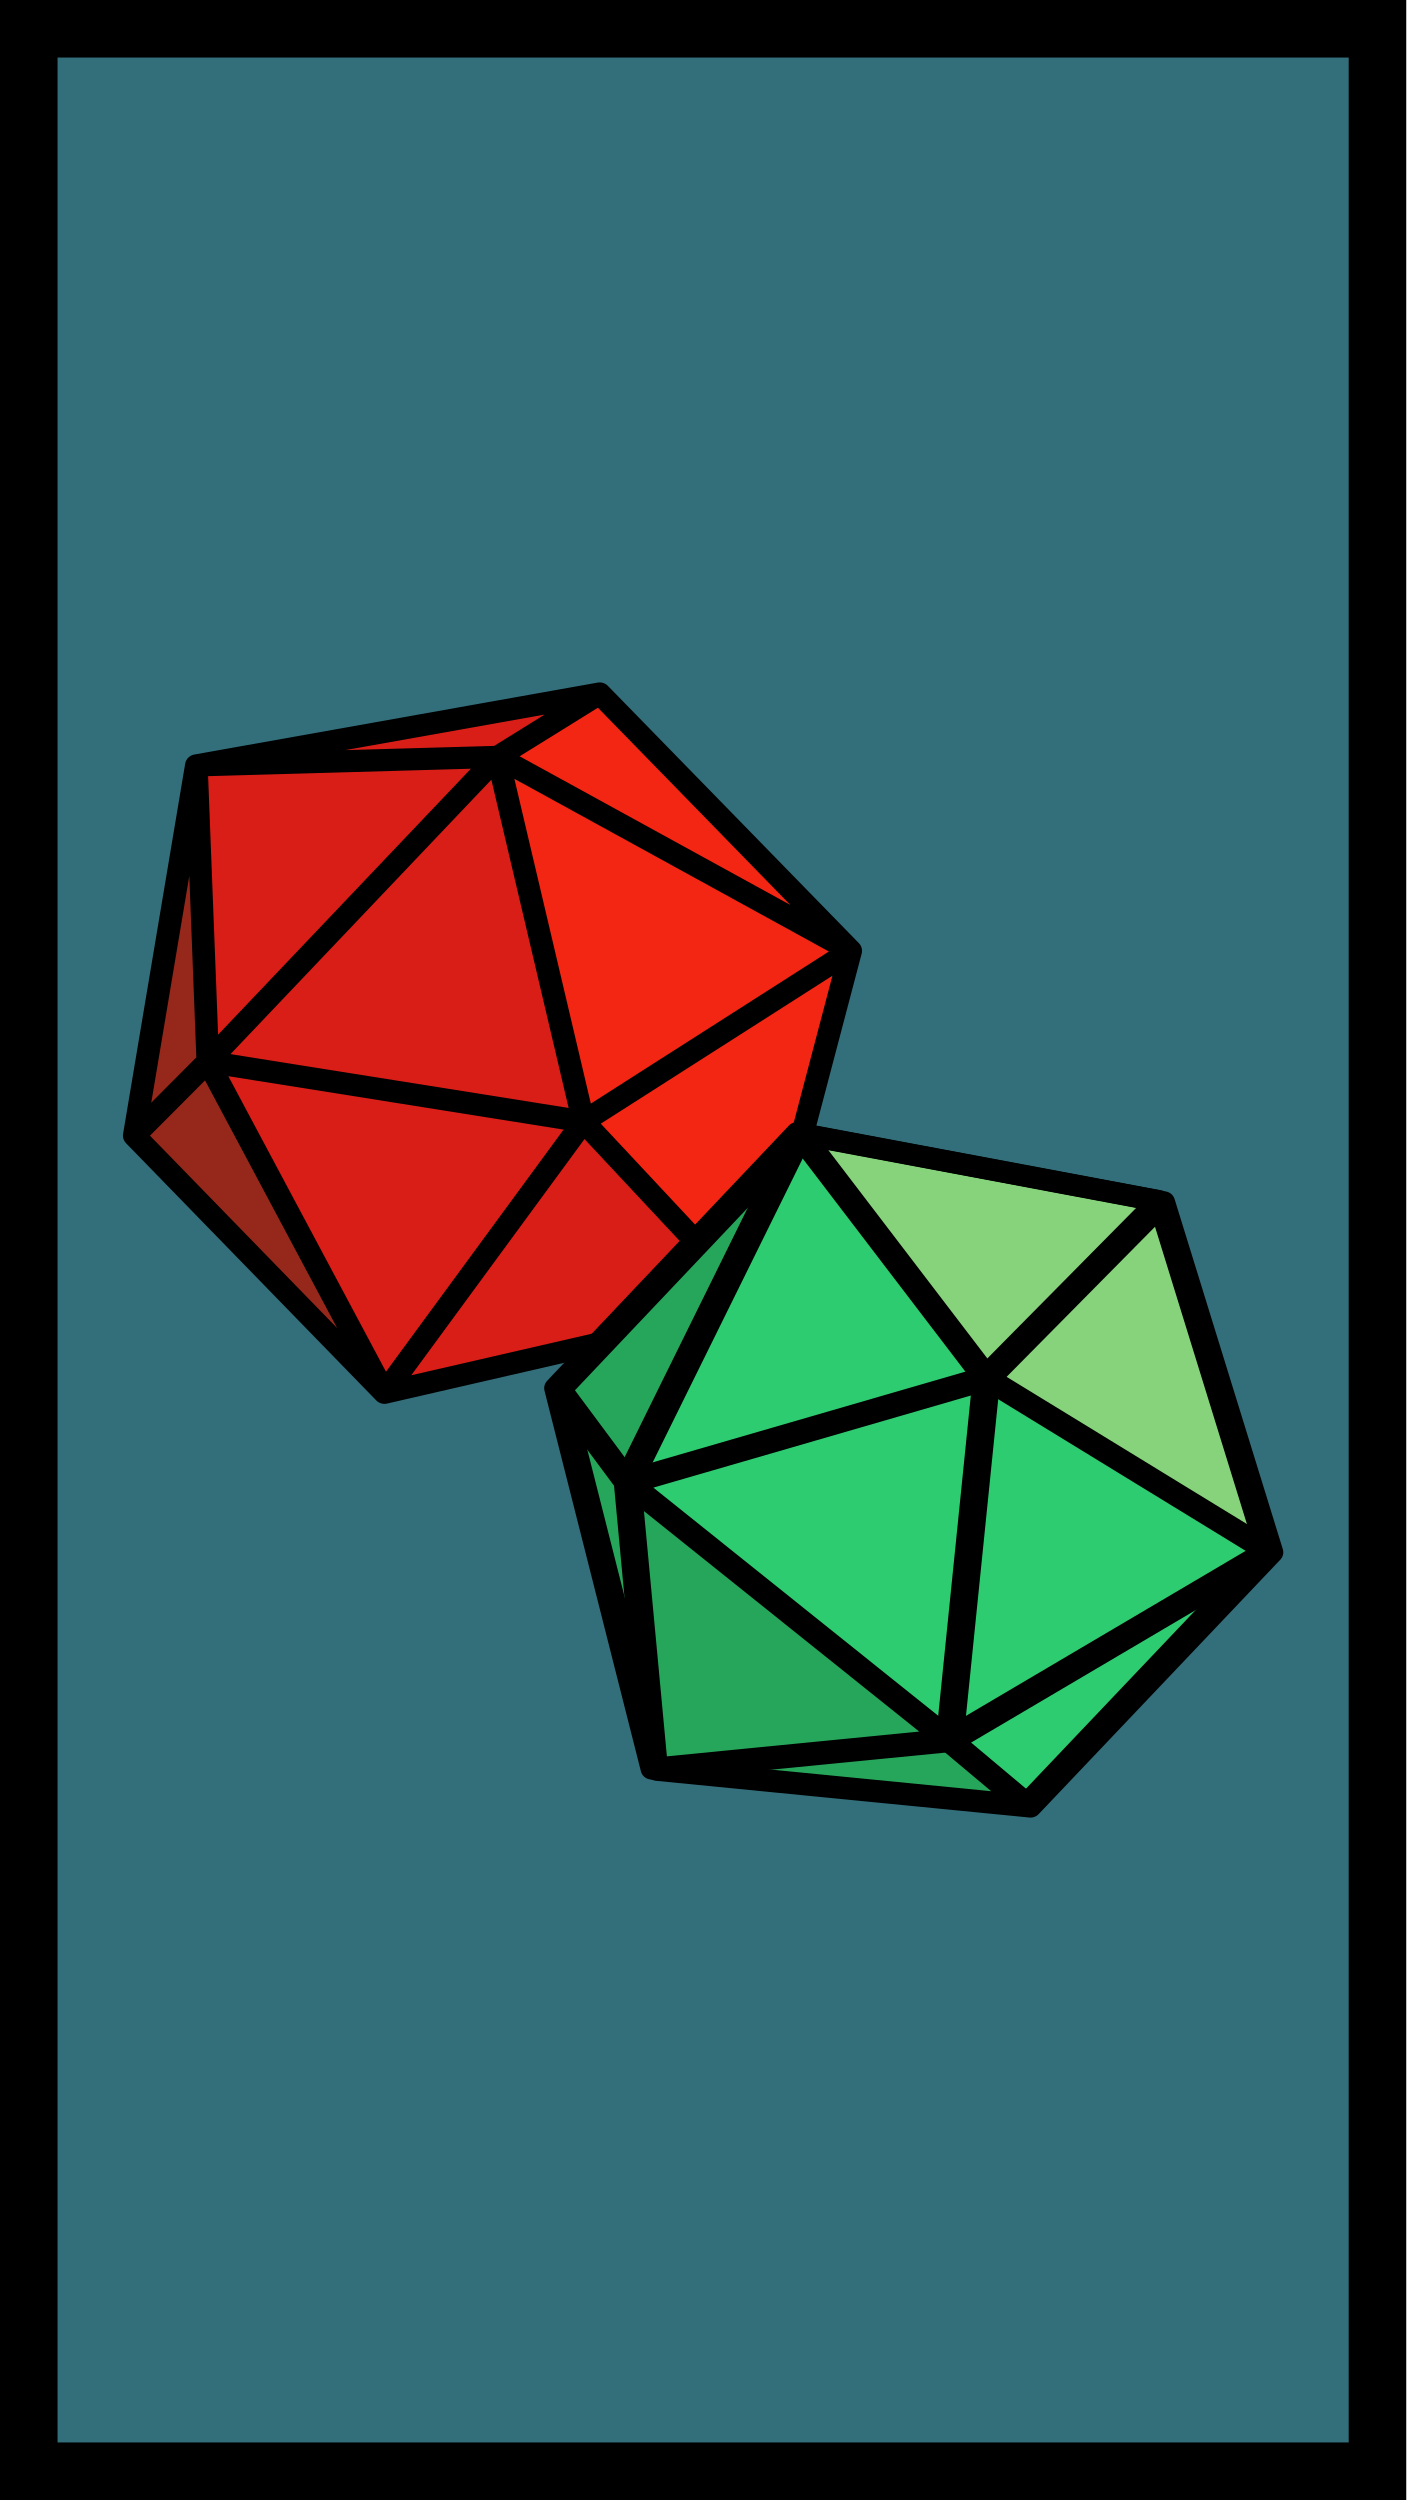
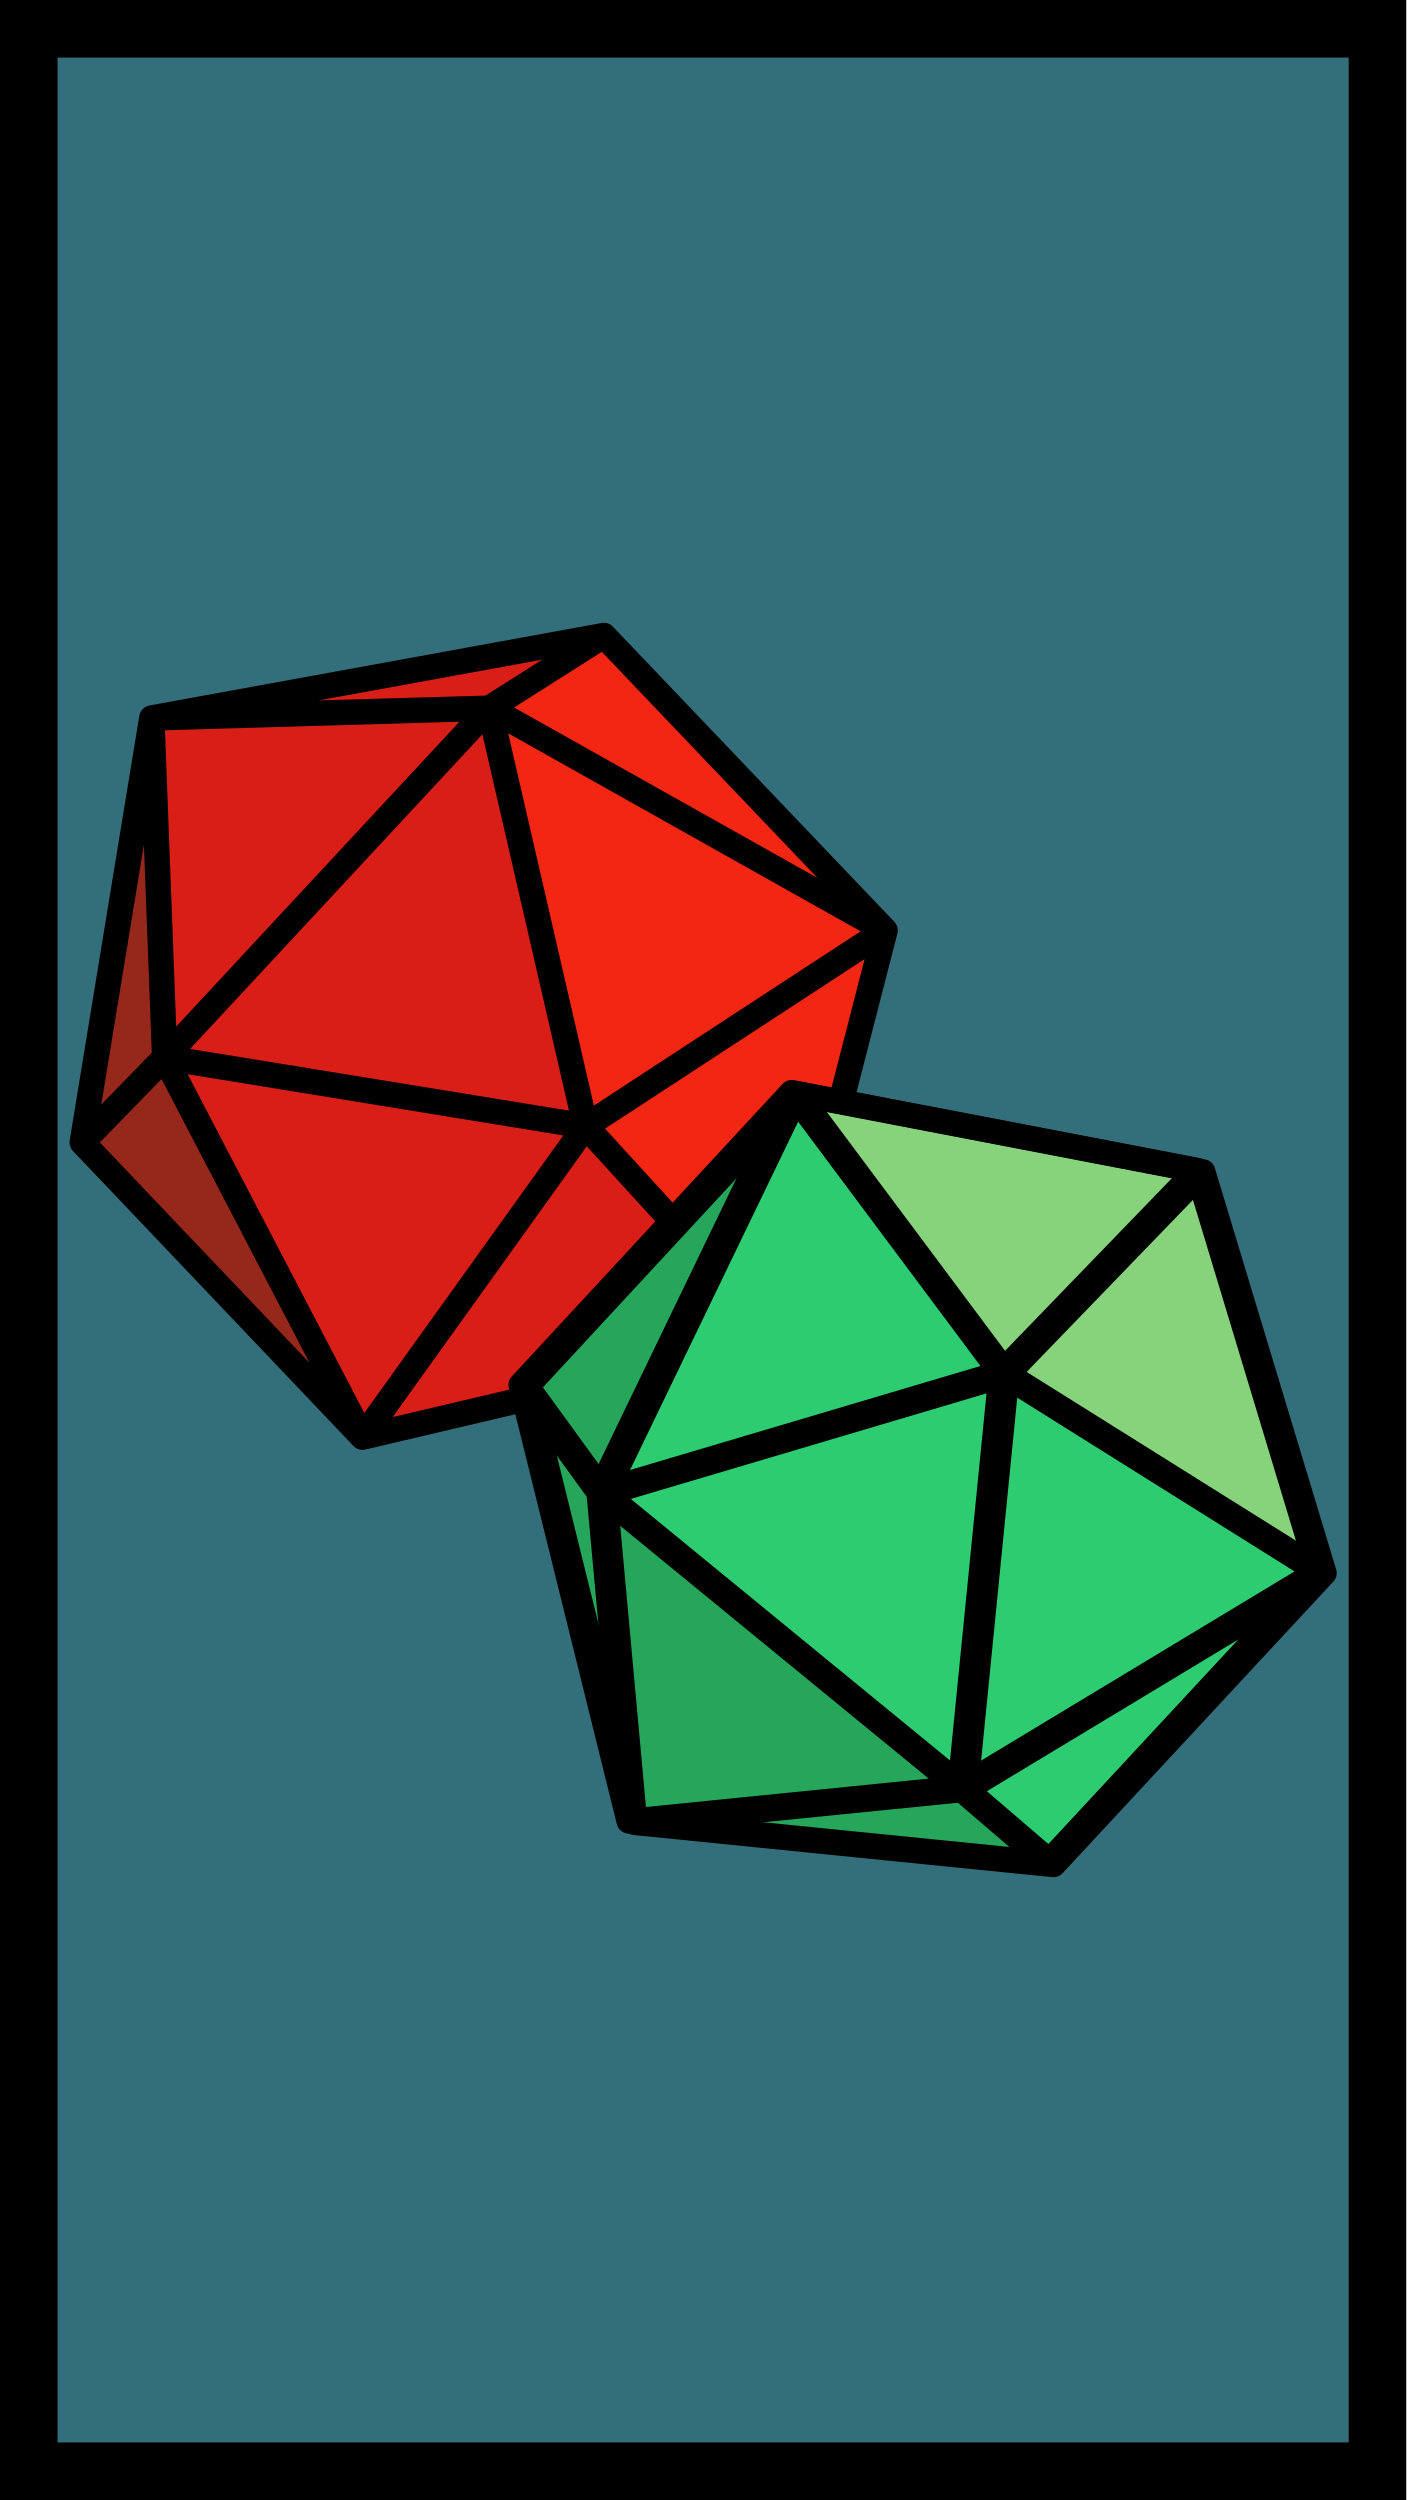
<svg xmlns="http://www.w3.org/2000/svg" version="1.1" id="Your_Icon" x="0px" y="0px" width="720" height="1280" viewBox="0 0 720 1280" enable-background="new 0 0 100 100" xml:space="preserve">
  <defs id="defs7" />
  <rect style="fill:#336e7b;fill-opacity:1;stroke:#000000;stroke-width:29.464;stroke-linecap:square;stroke-linejoin:miter;stroke-miterlimit:4;stroke-dasharray:none;stroke-opacity:1" id="rect4165" width="690.536" height="1250.536" x="14.732" y="14.732" ry="0" />
-   <g id="g4716" transform="matrix(1.450129,0,0,1.417514,-15.90565,269.4414)">
+   <g id="g4631" transform="translate(0,704)" />
+   <g id="g4716" transform="matrix(1.625035,0,0,1.625035,-52.76119,227.2117)">
    <path id="path4610" d="m 119.831,251.948 c -14.961,-28.682 -27.072,-52.28 -26.912,-52.439 0.159,-0.159 14.931,2.098 32.827,5.016 17.896,2.918 43.978,7.167 57.961,9.442 13.983,2.275 25.35,4.312 25.262,4.525 -0.437,1.054 -61.213,85.566 -61.547,85.584 -0.213,0.012 -12.629,-23.446 -27.59,-52.129 z" style="fill:#d91e18;fill-opacity:1;stroke:#d91e18;stroke-width:4;stroke-linecap:round;stroke-linejoin:round;stroke-miterlimit:4;stroke-dasharray:none;stroke-opacity:1" />
    <path id="path4612" d="M 206.034,208.822 C 184.47,205.417 94.156,190.572 93.987,190.404 c -0.119,-0.118 0.158,-0.733 0.616,-1.368 1.735,-2.405 88.742,-95.66 89.25,-95.66 0.293,0 0.679,0.485 0.858,1.078 1.01,3.353 26.3,114.282 26.139,114.652 -0.107,0.245 -2.274,0.117 -4.815,-0.284 z" style="fill:#d91e18;fill-opacity:1;stroke:#d91e18;stroke-width:4;stroke-linecap:round;stroke-linejoin:round;stroke-miterlimit:4;stroke-dasharray:none;stroke-opacity:1" />
    <path id="path4614" d="M 88.316,181.331 C 88.211,180.857 84.774,90.594 84.859,90.546 c 0.347,-0.194 90.696,-2.592 90.876,-2.412 0.324,0.324 -86.232,93.351 -86.857,93.351 -0.29,0 -0.543,-0.069 -0.562,-0.154 z" style="fill:#d91e18;fill-opacity:1;stroke:#d91e18;stroke-width:4;stroke-linecap:round;stroke-linejoin:round;stroke-miterlimit:4;stroke-dasharray:none;stroke-opacity:1" />
    <path id="path4616" d="m 65.3,204.436 c 0.183,-0.932 2.761,-16.512 5.729,-34.622 3.335,-20.351 5.673,-33.02 6.121,-33.169 0.399,-0.133 0.729,-12.21 0.734,-11.589 0.005,0.621 0.416,23.588 0.913,35.788 0.497,12.2 0.909,24.129 0.915,26.509 l 0.011,4.328 -6.828,7.225 c -3.756,3.974 -7.076,7.225 -7.378,7.225 -0.303,0 -0.4,-0.762 -0.217,-1.694 z" style="fill:#96281b;fill-opacity:1;stroke:#96281b;stroke-width:4;stroke-linecap:round;stroke-linejoin:round;stroke-miterlimit:4;stroke-dasharray:none;stroke-opacity:1" />
    <path id="path4618" d="M 94.966,252.187 62.977,219.224 73.719,210.609 c 5.686,-4.56 9.552,-9.182 9.793,-8.934 0.499,0.513 48.122,88.753 48.122,89.195 0,0.159 -5.304,-6.489 -5.575,-6.489 -0.27,0 -14.263,-14.487 -31.094,-32.194 z" style="fill:#96281b;fill-opacity:1;stroke:#96281b;stroke-width:4;stroke-linecap:round;stroke-linejoin:round;stroke-miterlimit:4;stroke-dasharray:none;stroke-opacity:1" />
    <path id="path4620" d="m 158.179,305.069 c 0.23,-0.6 13.632,-19.521 29.782,-42.047 l 29.363,-40.957 1.688,1.737 c 8.612,8.862 50.391,55.363 50.03,55.685 -0.258,0.231 -25.007,6.177 -54.998,13.215 -29.991,7.038 -54.924,12.945 -55.406,13.127 -0.633,0.239 -0.761,0.027 -0.459,-0.76 z" style="fill:#d91e18;fill-opacity:1;stroke:#d91e18;stroke-width:4;stroke-linecap:round;stroke-linejoin:round;stroke-miterlimit:4;stroke-dasharray:none;stroke-opacity:1" />
    <path id="path4622" d="m 249.643,244.258 c -13.988,-15.29 -25.5,-27.975 -25.58,-28.189 -0.17,-0.448 79.452,-52.528 79.79,-52.19 0.174,0.174 -25.933,102.46 -27.336,107.101 -0.179,0.593 -0.577,1.078 -0.883,1.078 -0.306,0 -12.002,-12.51 -25.991,-27.8 z" style="fill:#f22613;fill-opacity:1;stroke:#f22613;stroke-width:4;stroke-linecap:round;stroke-linejoin:round;stroke-miterlimit:4;stroke-dasharray:none;stroke-opacity:1" />
    <path id="path4624" d="M 218.082,200.431 C 203.7,138.158 193.234,92.424 193.34,92.313 c 0.073,-0.076 24.702,13.649 54.731,30.499 30.029,16.851 56.887,30.829 56.66,31.062 -0.815,0.84 -84.088,53.488 -84.562,53.488 -0.267,0 -1.206,-3.119 -2.087,-6.932 z" style="fill:#f22613;fill-opacity:1;stroke:#f22613;stroke-width:4;stroke-linecap:round;stroke-linejoin:round;stroke-miterlimit:4;stroke-dasharray:none;stroke-opacity:1" />
    <path id="path4626" d="M 240.588,108.596 C 216.385,94.972 196.483,83.525 196.362,83.157 c -0.221,-0.666 23.866,-16.36 25.334,-16.506 0.698,-0.07 63.233,64.926 63.718,66.225 0.113,0.302 8.292,5.928 8.01,5.911 -0.282,-0.016 -28.633,-16.568 -52.836,-30.191 z" style="fill:#f22613;fill-opacity:1;stroke:#f22613;stroke-width:4;stroke-linecap:round;stroke-linejoin:round;stroke-miterlimit:4;stroke-dasharray:none;stroke-opacity:1" />
    <path id="path4628" d="m 127.896,81.948 c 0.189,-0.567 28.361,-5.019 45.215,-8.101 13.533,-2.475 31.744,-7.049 32.374,-6.965 0.725,0.097 -8.208,4.507 -12.912,7.497 l -7.433,4.726 -18.594,0.449 c -15.444,0.373 -38.88,3.082 -38.65,2.394 z" style="fill:#d91e18;fill-opacity:1;stroke:#d91e18;stroke-width:4;stroke-linecap:round;stroke-linejoin:round;stroke-miterlimit:4;stroke-dasharray:none;stroke-opacity:1" />
    <path d="M 84.347,193.407 146.714,312.989 m 131.478,-30.951 -61.224,-67.029 m -70.253,97.979 70.253,-97.979 M 84.347,193.407 216.968,215.009 m 0,0 94.361,-61.661 M 186.655,83.304 216.968,215.009 M 311.329,153.348 186.655,83.304 M 84.347,193.407 186.655,83.304 m 36.048,-22.898 -36.048,22.898 m 0,0 L 80.299,86.388 M 84.347,193.407 80.299,86.388 M 58.376,220.091 84.347,193.407 M 80.299,86.388 58.376,220.091 M 222.703,60.406 80.299,86.388 M 311.329,153.348 222.703,60.406 M 278.192,282.038 311.329,153.348 M 146.714,312.989 278.192,282.038 M 58.376,220.091 146.714,312.989" style="fill:none;fill-opacity:0.787;fill-rule:evenodd;stroke:#000000;stroke-width:8;stroke-linecap:round;stroke-linejoin:round;stroke-miterlimit:4;stroke-dasharray:none;stroke-opacity:1" id="path4241" />
  </g>
-   <g id="g4631" transform="translate(0,704)" />
-   <g id="g4740" transform="matrix(1.418566,0,0,1.386661,-93.40157,216.1324)">
+   <g id="g4740" transform="matrix(1.589665,0,0,1.589665,-156.5723,142.0601)">
    <path style="fill:#2ecc71;fill-opacity:1;stroke:#2ecc71;stroke-width:4;stroke-linecap:round;stroke-linejoin:round;stroke-miterlimit:4;stroke-dasharray:none;stroke-opacity:1" d="m 302.351,383.471 c 0.3,-1.215 53.411,-110.672 53.82,-110.92 0.281,-0.17 2.57,2.441 5.087,5.803 29.305,39.138 53.132,71.372 53.182,71.945 0.054,0.619 -110.568,33.909 -111.728,33.623 -0.245,-0.06 -0.407,-0.263 -0.361,-0.45 z" id="path4580" />
    <path style="fill:#26a65b;fill-opacity:1;stroke:#26a65b;stroke-width:4;stroke-linecap:round;stroke-linejoin:round;stroke-miterlimit:4;stroke-dasharray:none;stroke-opacity:1" d="m 283.263,370.63 c -5.049,-6.944 -9.199,-12.805 -9.221,-13.024 -0.038,-0.365 70.353,-78.569 71.382,-79.279 0.246,-0.17 -7.735,10.576 -7.636,10.741 0.16,0.265 -44.78,93.846 -45.184,94.091 -0.088,0.053 -4.292,-5.584 -9.341,-12.528 z" id="path4590" />
    <path style="fill:#2ecc71;fill-opacity:1;stroke:#2ecc71;stroke-width:4;stroke-linecap:round;stroke-linejoin:round;stroke-miterlimit:4;stroke-dasharray:none;stroke-opacity:1" d="m 354.448,436.307 c -28.299,-23.187 -51.435,-42.352 -51.415,-42.589 0.041,-0.484 114.518,-34.569 114.759,-34.169 0.171,0.283 -11.552,118.735 -11.761,118.847 -0.072,0.038 -23.284,-18.902 -51.583,-42.089 z" id="path4594" />
    <path style="fill:#26a65b;fill-opacity:1;stroke:#26a65b;stroke-width:4;stroke-linecap:round;stroke-linejoin:round;stroke-miterlimit:4;stroke-dasharray:none;stroke-opacity:1" d="m 285.035,407.384 c -3.852,-15.544 -7.626,-29.865 -7.477,-29.955 0.149,-0.09 3.394,4.634 6.303,8.627 l 5.289,7.26 1.861,20.258 c 2.051,22.333 3.978,30.878 3.377,30.729 -0.232,-0.057 -5.501,-21.375 -9.352,-36.919 z" id="path4596" />
    <path style="fill:#26a65b;fill-opacity:1;stroke:#26a65b;stroke-width:4;stroke-linecap:round;stroke-linejoin:round;stroke-miterlimit:4;stroke-dasharray:none;stroke-opacity:1" d="m 350.796,497.616 c 0.166,-0.263 13.128,-1.777 28.803,-3.365 l 28.501,-2.886 8.109,6.955 c 6.235,5.348 7.905,6.984 7.228,7.079 -0.714,0.1 -82.49,-7.641 -83.649,-7.928 -0.186,-0.046 10.842,0.408 11.008,0.145 z" id="path4600" />
    <path style="fill:#2ecc71;fill-opacity:1;stroke:#2ecc71;stroke-width:4;stroke-linecap:round;stroke-linejoin:round;stroke-miterlimit:4;stroke-dasharray:none;stroke-opacity:1" d="m 427.136,496.512 c -5.44,-4.708 -9.863,-8.673 -9.829,-8.811 0.127,-0.514 88.152,-54.518 88.346,-54.197 0.219,0.362 -67.925,71.771 -68.361,71.644 -0.145,-0.042 -4.715,-3.929 -10.155,-8.637 z" id="path4602" />
    <path style="fill:#2ecc71;fill-opacity:1;stroke:#2ecc71;stroke-width:4;stroke-linecap:round;stroke-linejoin:round;stroke-miterlimit:4;stroke-dasharray:none;stroke-opacity:1" d="m 414.703,478.156 c 0.031,-0.178 2.658,-26.64 5.838,-58.805 3.18,-32.165 5.847,-58.534 5.927,-58.597 0.08,-0.064 17.428,10.718 38.553,23.959 21.124,13.241 41.453,25.971 45.175,28.288 l 6.768,4.214 -50.84,30.71 c -27.962,16.891 -50.984,30.675 -51.158,30.632 -0.175,-0.043 -0.293,-0.224 -0.262,-0.401 z" id="path4604" />
    <path style="fill:#87d37c;fill-opacity:1;stroke:#87d37c;stroke-width:4;stroke-linecap:round;stroke-linejoin:round;stroke-miterlimit:4;stroke-dasharray:none;stroke-opacity:1" d="M 473.394,379.931 C 449.501,364.937 429.905,352.584 429.847,352.479 c -0.207,-0.372 53.678,-55.801 54.03,-55.579 0.286,0.181 32.009,104.273 33.269,109.164 0.187,0.725 0.193,1.275 0.015,1.223 -0.179,-0.052 -19.874,-12.362 -43.767,-27.357 z" id="path4606" />
    <path style="fill:#87d37c;fill-opacity:1;stroke:#87d37c;stroke-width:4;stroke-linecap:round;stroke-linejoin:round;stroke-miterlimit:4;stroke-dasharray:none;stroke-opacity:1" d="m 394.522,308.213 c -15.572,-20.913 -28.315,-38.226 -28.317,-38.473 -0.002,-0.282 5.32,0.574 14.248,2.29 7.838,1.507 32.741,6.287 55.34,10.624 22.599,4.336 41.145,7.978 41.215,8.093 0.193,0.32 -53.237,55.499 -53.735,55.495 -0.241,-0.002 -13.178,-17.115 -28.751,-38.028 z" id="path4608" />
    <path style="fill:#26a65b;fill-opacity:1;stroke:#26a65b;stroke-width:4;stroke-linecap:round;stroke-linejoin:round;stroke-miterlimit:4;stroke-dasharray:none;stroke-opacity:1" d="m 302.664,447.355 c -2.276,-24.934 -4.059,-45.384 -3.963,-45.444 0.126,-0.078 99.749,81.31 100.137,81.809 0.11,0.141 -91.213,9.198 -91.617,9.086 -0.231,-0.064 -2.282,-20.517 -4.558,-45.452 z" id="path4592" />
    <path id="path4241-1" style="fill:#ff0000;fill-opacity:0.787;fill-rule:evenodd;stroke:#000000;stroke-width:8;stroke-linecap:round;stroke-linejoin:round;stroke-miterlimit:4;stroke-dasharray:none;stroke-opacity:1" d="M 409.547,486.985 525.016,417.297 M 485.944,288 422.855,353.276 m 102.161,64.021 -102.161,-64.021 m -13.308,133.708 13.308,-133.708 m 0,0 -67.413,-90.341 m -62.15,128.791 129.564,-38.449 m -67.413,-90.341 -62.15,128.791 m 116.256,95.259 -116.256,-95.259 m -25.097,-34.554 25.097,34.554 m 0,0 9.696,105.958 m 106.56,-10.699 -106.56,10.699 m 134.807,13.561 -28.247,-24.26 m -106.56,10.699 134.807,13.561 M 268.195,357.172 302.987,497.684 m 52.455,-234.749 -87.247,94.237 M 485.944,288 355.442,262.935 M 525.016,417.297 485.944,288 m -48.15,223.245 87.221,-93.948" />
    <path d="M 407.605,486.505 523.074,416.818 M 484.002,287.521 420.913,352.797 M 523.074,416.818 420.913,352.797 M 407.605,486.505 420.913,352.797 m 0,0 -67.413,-90.341 M 291.35,391.246 420.913,352.797 M 353.5,262.456 291.35,391.246 M 407.605,486.505 291.35,391.246 m -25.097,-34.554 25.097,34.554 m 0,0 9.696,105.958 M 407.605,486.505 301.046,497.205 M 435.853,510.766 407.605,486.505 M 301.046,497.205 435.853,510.766 M 266.253,356.693 301.046,497.205 M 353.5,262.456 266.253,356.693 M 484.002,287.521 353.5,262.456 m 169.574,154.362 -39.072,-129.297 m -48.15,223.245 87.221,-93.948" style="fill:#ff0000;fill-opacity:0.787;fill-rule:evenodd;stroke:#000000;stroke-width:8;stroke-linecap:round;stroke-linejoin:round;stroke-miterlimit:4;stroke-dasharray:none;stroke-opacity:1" id="path4241-1-1" />
  </g>
</svg>
